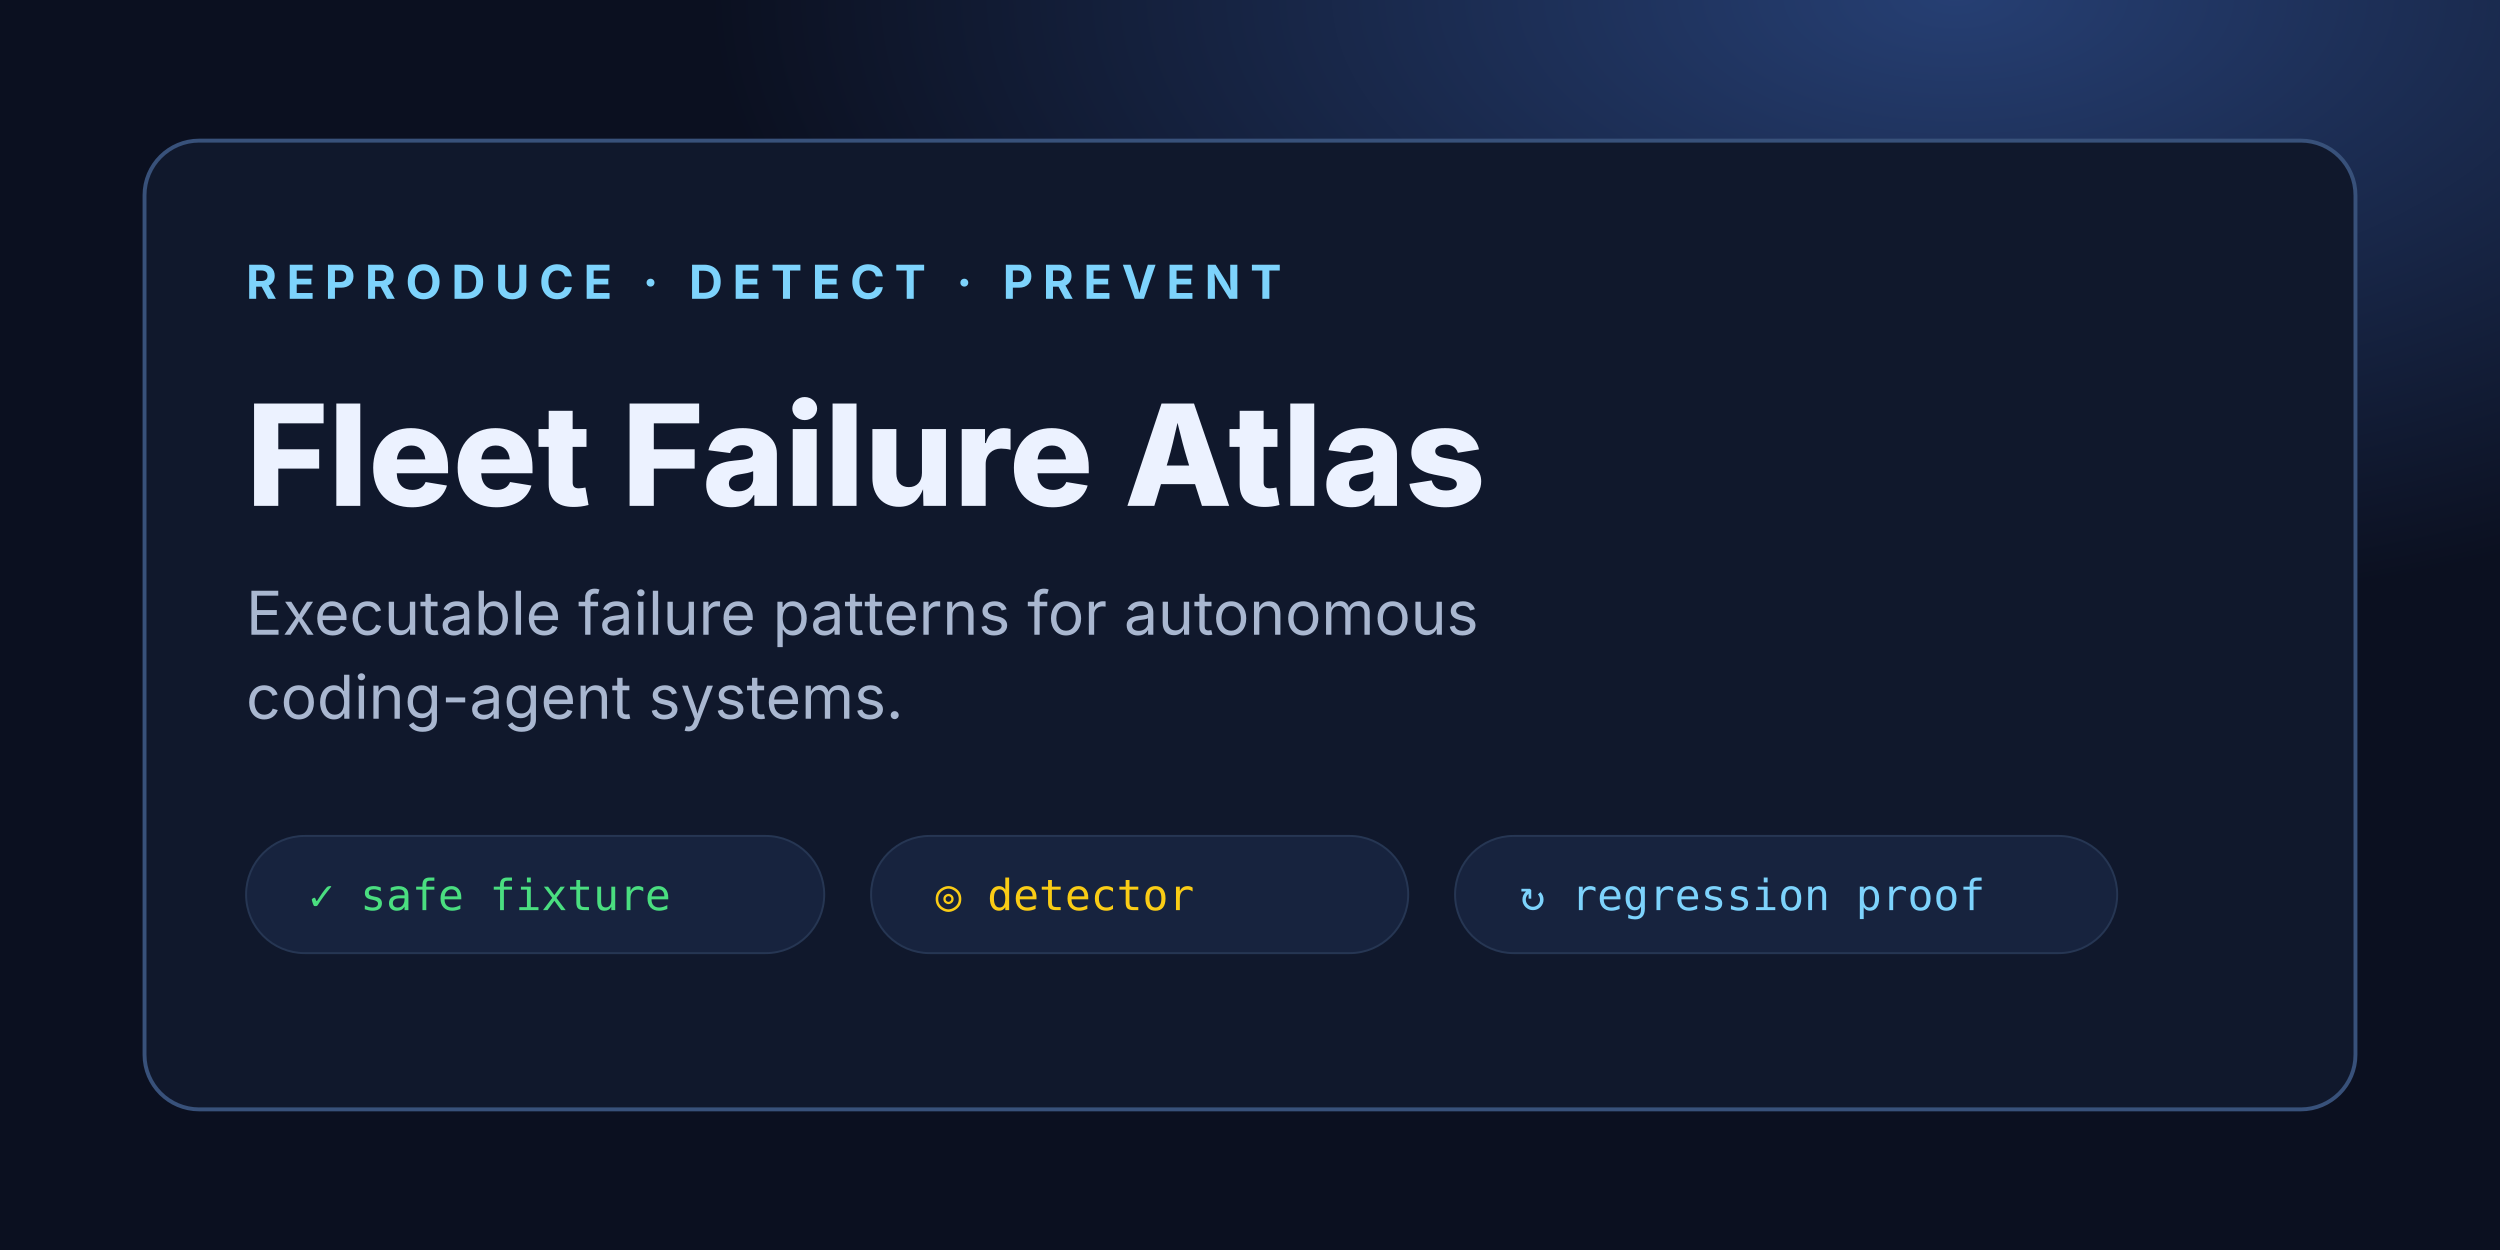
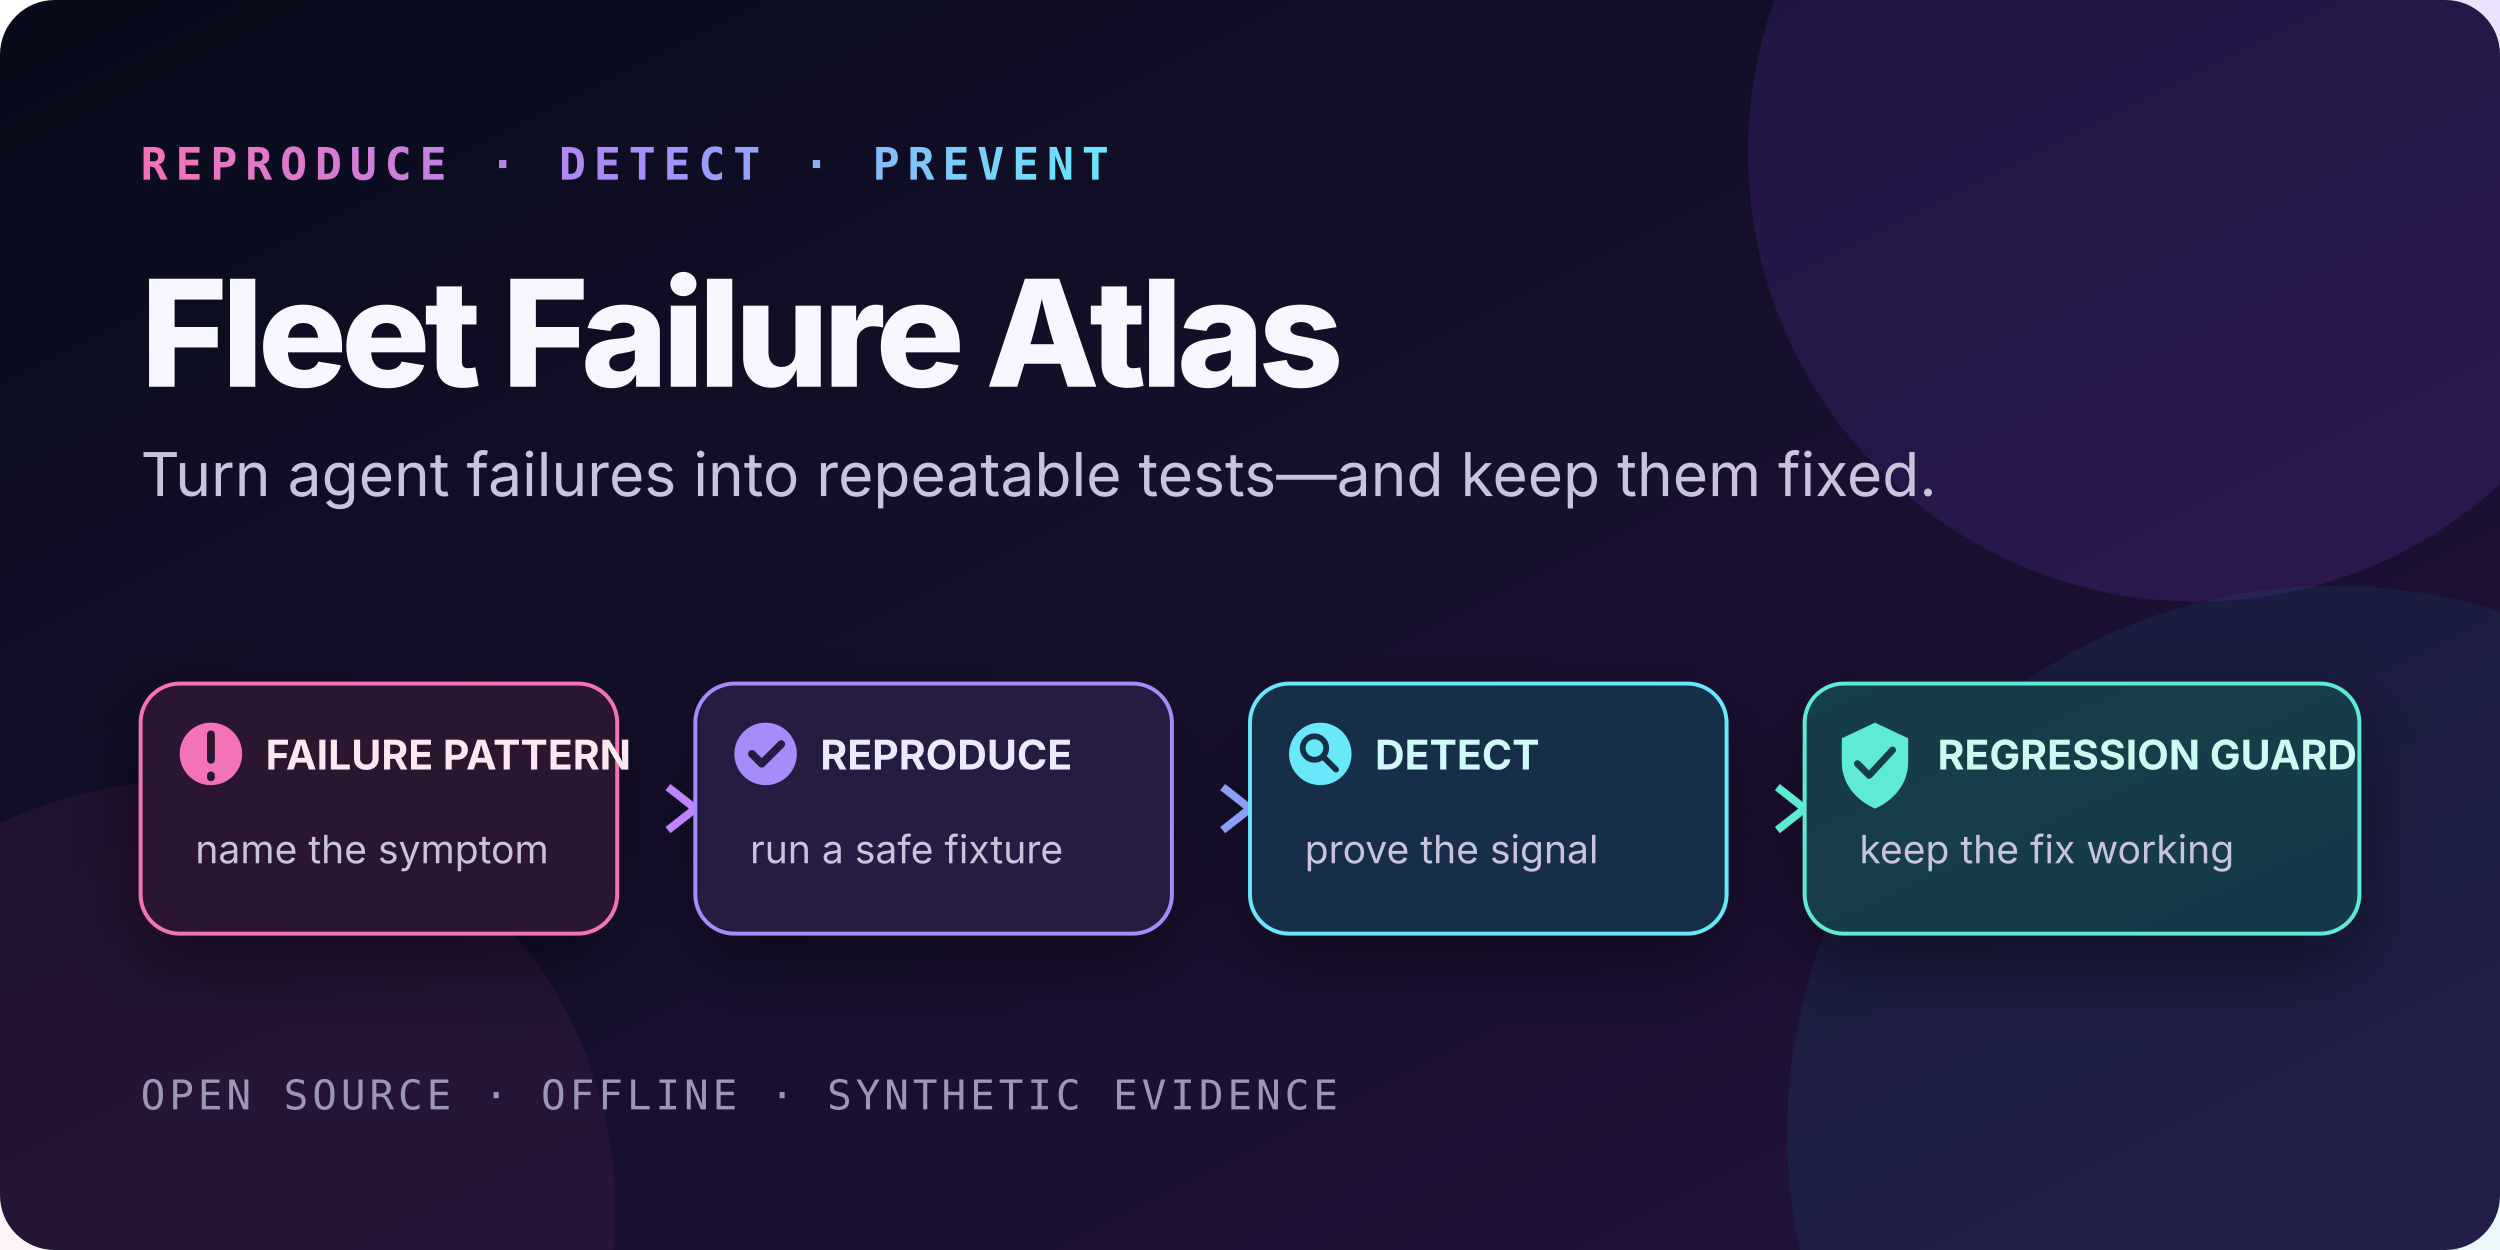
<svg xmlns="http://www.w3.org/2000/svg" width="1280" height="640" viewBox="0 0 1280 640" role="img" aria-labelledby="title desc">
  <defs>
-     <radialGradient id="g" cx="78%" cy="0%" r="90%">
-       <stop offset="0" stop-color="#263f73" />
-       <stop offset=".55" stop-color="#0b1020" />
-     </radialGradient>
+     <linearGradient id="background" x1="0" y1="0" x2="1" y2="1">
+       <stop offset="0" stop-color="#080b1a" />
+       <stop offset="0.52" stop-color="#17102d" />
+       <stop offset="1" stop-color="#25113b" />
+     </linearGradient>
+     <linearGradient id="accent" x1="0" y1="0" x2="1" y2="0">
+       <stop offset="0" stop-color="#f472b6" />
+       <stop offset="0.5" stop-color="#a78bfa" />
+       <stop offset="1" stop-color="#67e8f9" />
+     </linearGradient>
+     <linearGradient id="guard" x1="0" y1="0" x2="1" y2="1">
+       <stop offset="0" stop-color="#153f46" />
+       <stop offset="1" stop-color="#18384b" />
+     </linearGradient>
+     <filter id="shadow" x="-20%" y="-30%" width="140%" height="170%">
+       <feDropShadow dx="0" dy="14" stdDeviation="18" flood-color="#03040c" flood-opacity="0.45" />
+     </filter>
  </defs>
-   <rect width="1280" height="640" fill="url(#g)" />
-   <rect x="74" y="72" width="1132" height="496" rx="28" fill="#10182c" stroke="#38517a" stroke-width="2" />
-   <g font-family="system-ui, -apple-system, sans-serif">
-     <text x="126" y="153" fill="#7dd3fc" font-size="24" font-weight="700" letter-spacing="5">REPRODUCE · DETECT · PREVENT</text>
-     <text x="126" y="259" fill="#ecf2ff" font-size="72" font-weight="800">Fleet Failure Atlas</text>
-     <text x="126" y="325" fill="#a9b7d0" font-size="31">Executable failure patterns for autonomous</text>
-     <text x="126" y="368" fill="#a9b7d0" font-size="31">coding-agent systems.</text>
-     <g font-family="ui-monospace, SFMono-Regular, Menlo, monospace" font-size="22">
-       <rect x="126" y="428" width="296" height="60" rx="30" fill="#17233e" stroke="#263653" />
-       <text x="158" y="466" fill="#4ade80">✓ safe fixture</text>
-       <rect x="446" y="428" width="275" height="60" rx="30" fill="#17233e" stroke="#263653" />
-       <text x="479" y="466" fill="#facc15">◎ detector</text>
-       <rect x="745" y="428" width="339" height="60" rx="30" fill="#17233e" stroke="#263653" />
-       <text x="778" y="466" fill="#7dd3fc">↻ regression proof</text>
+   <rect width="1280" height="640" rx="28" fill="url(#background)" />
+   <circle cx="1125" cy="78" r="230" fill="#7c3aed" opacity="0.15" />
+   <circle cx="1195" cy="580" r="280" fill="#06b6d4" opacity="0.08" />
+   <circle cx="95" cy="620" r="220" fill="#ec4899" opacity="0.07" />
+   <g font-family="Inter, ui-sans-serif, system-ui, -apple-system, sans-serif">
+     <text x="72" y="92" fill="url(#accent)" font-family="ui-monospace, SFMono-Regular, Menlo, monospace" font-size="23" font-weight="700" letter-spacing="4">REPRODUCE · DETECT · PREVENT</text>
+     <text x="72" y="198" fill="#f8f7ff" font-size="76" font-weight="820" letter-spacing="-3">Fleet Failure Atlas</text>
+     <text x="72" y="254" fill="#c9c4dc" font-size="31">Turn agent failures into repeatable tests—and keep them fixed.</text>
+     <g filter="url(#shadow)">
+       <rect x="72" y="350" width="244" height="128" rx="20" fill="#29162f" stroke="#f472b6" stroke-width="2" />
+       <circle cx="108" cy="386" r="16" fill="#f472b6" />
+       <path d="M108 376V389M108 397V398" stroke="#29162f" stroke-width="4" stroke-linecap="round" />
+       <text x="136" y="394" fill="#fce7f3" font-size="21" font-weight="750">FAILURE PATTERN</text>
+       <text x="100" y="442" fill="#c9c4dc" font-size="20">name the symptom</text>
+       <path d="M316 414H352" stroke="url(#accent)" stroke-width="4" />
+       <path d="M342 403L356 414L342 425" fill="none" stroke="#c084fc" stroke-width="4" />
+       <rect x="356" y="350" width="244" height="128" rx="20" fill="#251c43" stroke="#a78bfa" stroke-width="2" />
+       <circle cx="392" cy="386" r="16" fill="#a78bfa" />
+       <path d="M385 386L390 391L400 381" fill="none" stroke="#251c43" stroke-width="4" stroke-linecap="round" stroke-linejoin="round" />
+       <text x="420" y="394" fill="#ede9fe" font-size="21" font-weight="750">REPRODUCE</text>
+       <text x="384" y="442" fill="#c9c4dc" font-size="20">run a safe fixture</text>
+       <path d="M600 414H636" stroke="url(#accent)" stroke-width="4" />
+       <path d="M626 403L640 414L626 425" fill="none" stroke="#8b9ff8" stroke-width="4" />
+       <rect x="640" y="350" width="244" height="128" rx="20" fill="#172d46" stroke="#67e8f9" stroke-width="2" />
+       <circle cx="676" cy="386" r="16" fill="#67e8f9" />
+       <circle cx="673" cy="383" r="6" fill="none" stroke="#172d46" stroke-width="3" />
+       <path d="M678 388L684 394" stroke="#172d46" stroke-width="3" stroke-linecap="round" />
+       <text x="704" y="394" fill="#cffafe" font-size="21" font-weight="750">DETECT</text>
+       <text x="668" y="442" fill="#c9c4dc" font-size="20">prove the signal</text>
+       <path d="M884 414H920" stroke="url(#accent)" stroke-width="4" />
+       <path d="M910 403L924 414L910 425" fill="none" stroke="#5eead4" stroke-width="4" />
+       <rect x="924" y="350" width="284" height="128" rx="20" fill="url(#guard)" stroke="#5eead4" stroke-width="2" />
+       <path d="M960 370L977 378V390C977 402 969 410 960 414C951 410 943 402 943 390V378Z" fill="#5eead4" />
+       <path d="M951 391L957 397L969 384" fill="none" stroke="#153f46" stroke-width="3.5" stroke-linecap="round" stroke-linejoin="round" />
+       <text x="992" y="394" fill="#ccfbf1" font-size="21" font-weight="750">REGRESSION GUARD</text>
+       <text x="952" y="442" fill="#c9c4dc" font-size="20">keep the fix working</text>
    </g>
+     <text x="72" y="568" fill="#9d96b5" font-family="ui-monospace, SFMono-Regular, Menlo, monospace" font-size="21" letter-spacing="2">OPEN SOURCE · OFFLINE · SYNTHETIC EVIDENCE</text>
  </g>
</svg>
